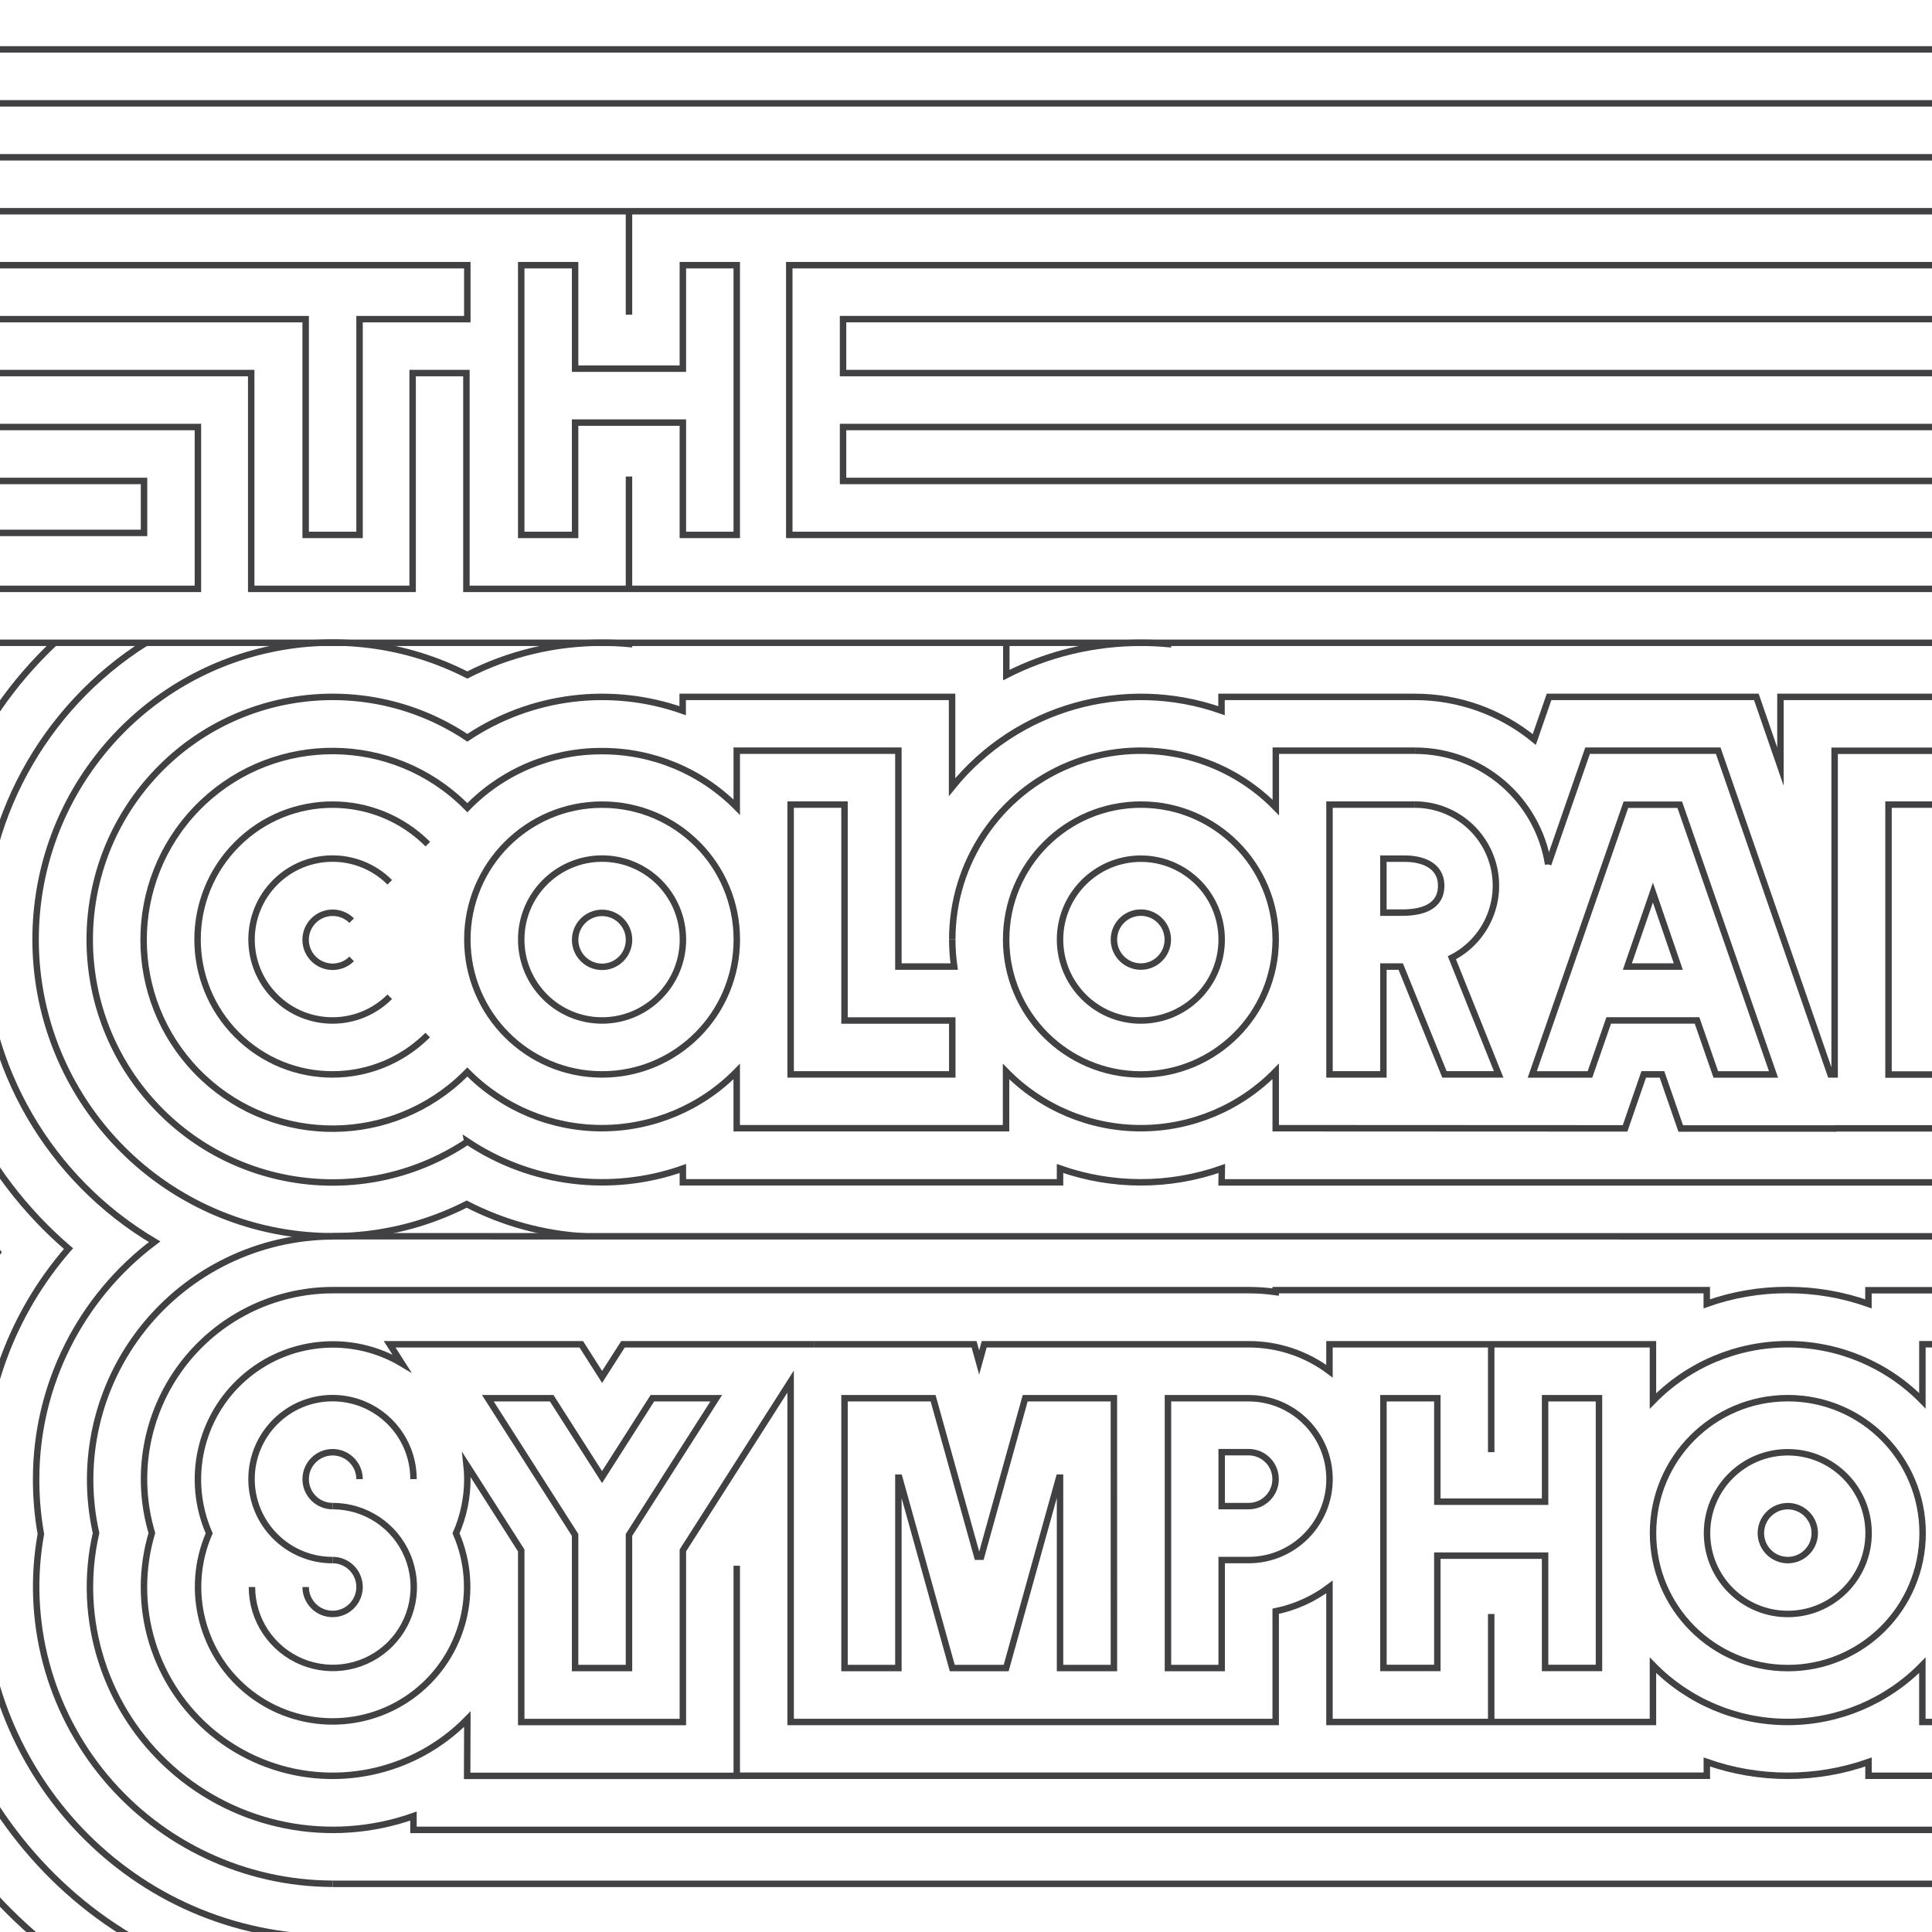
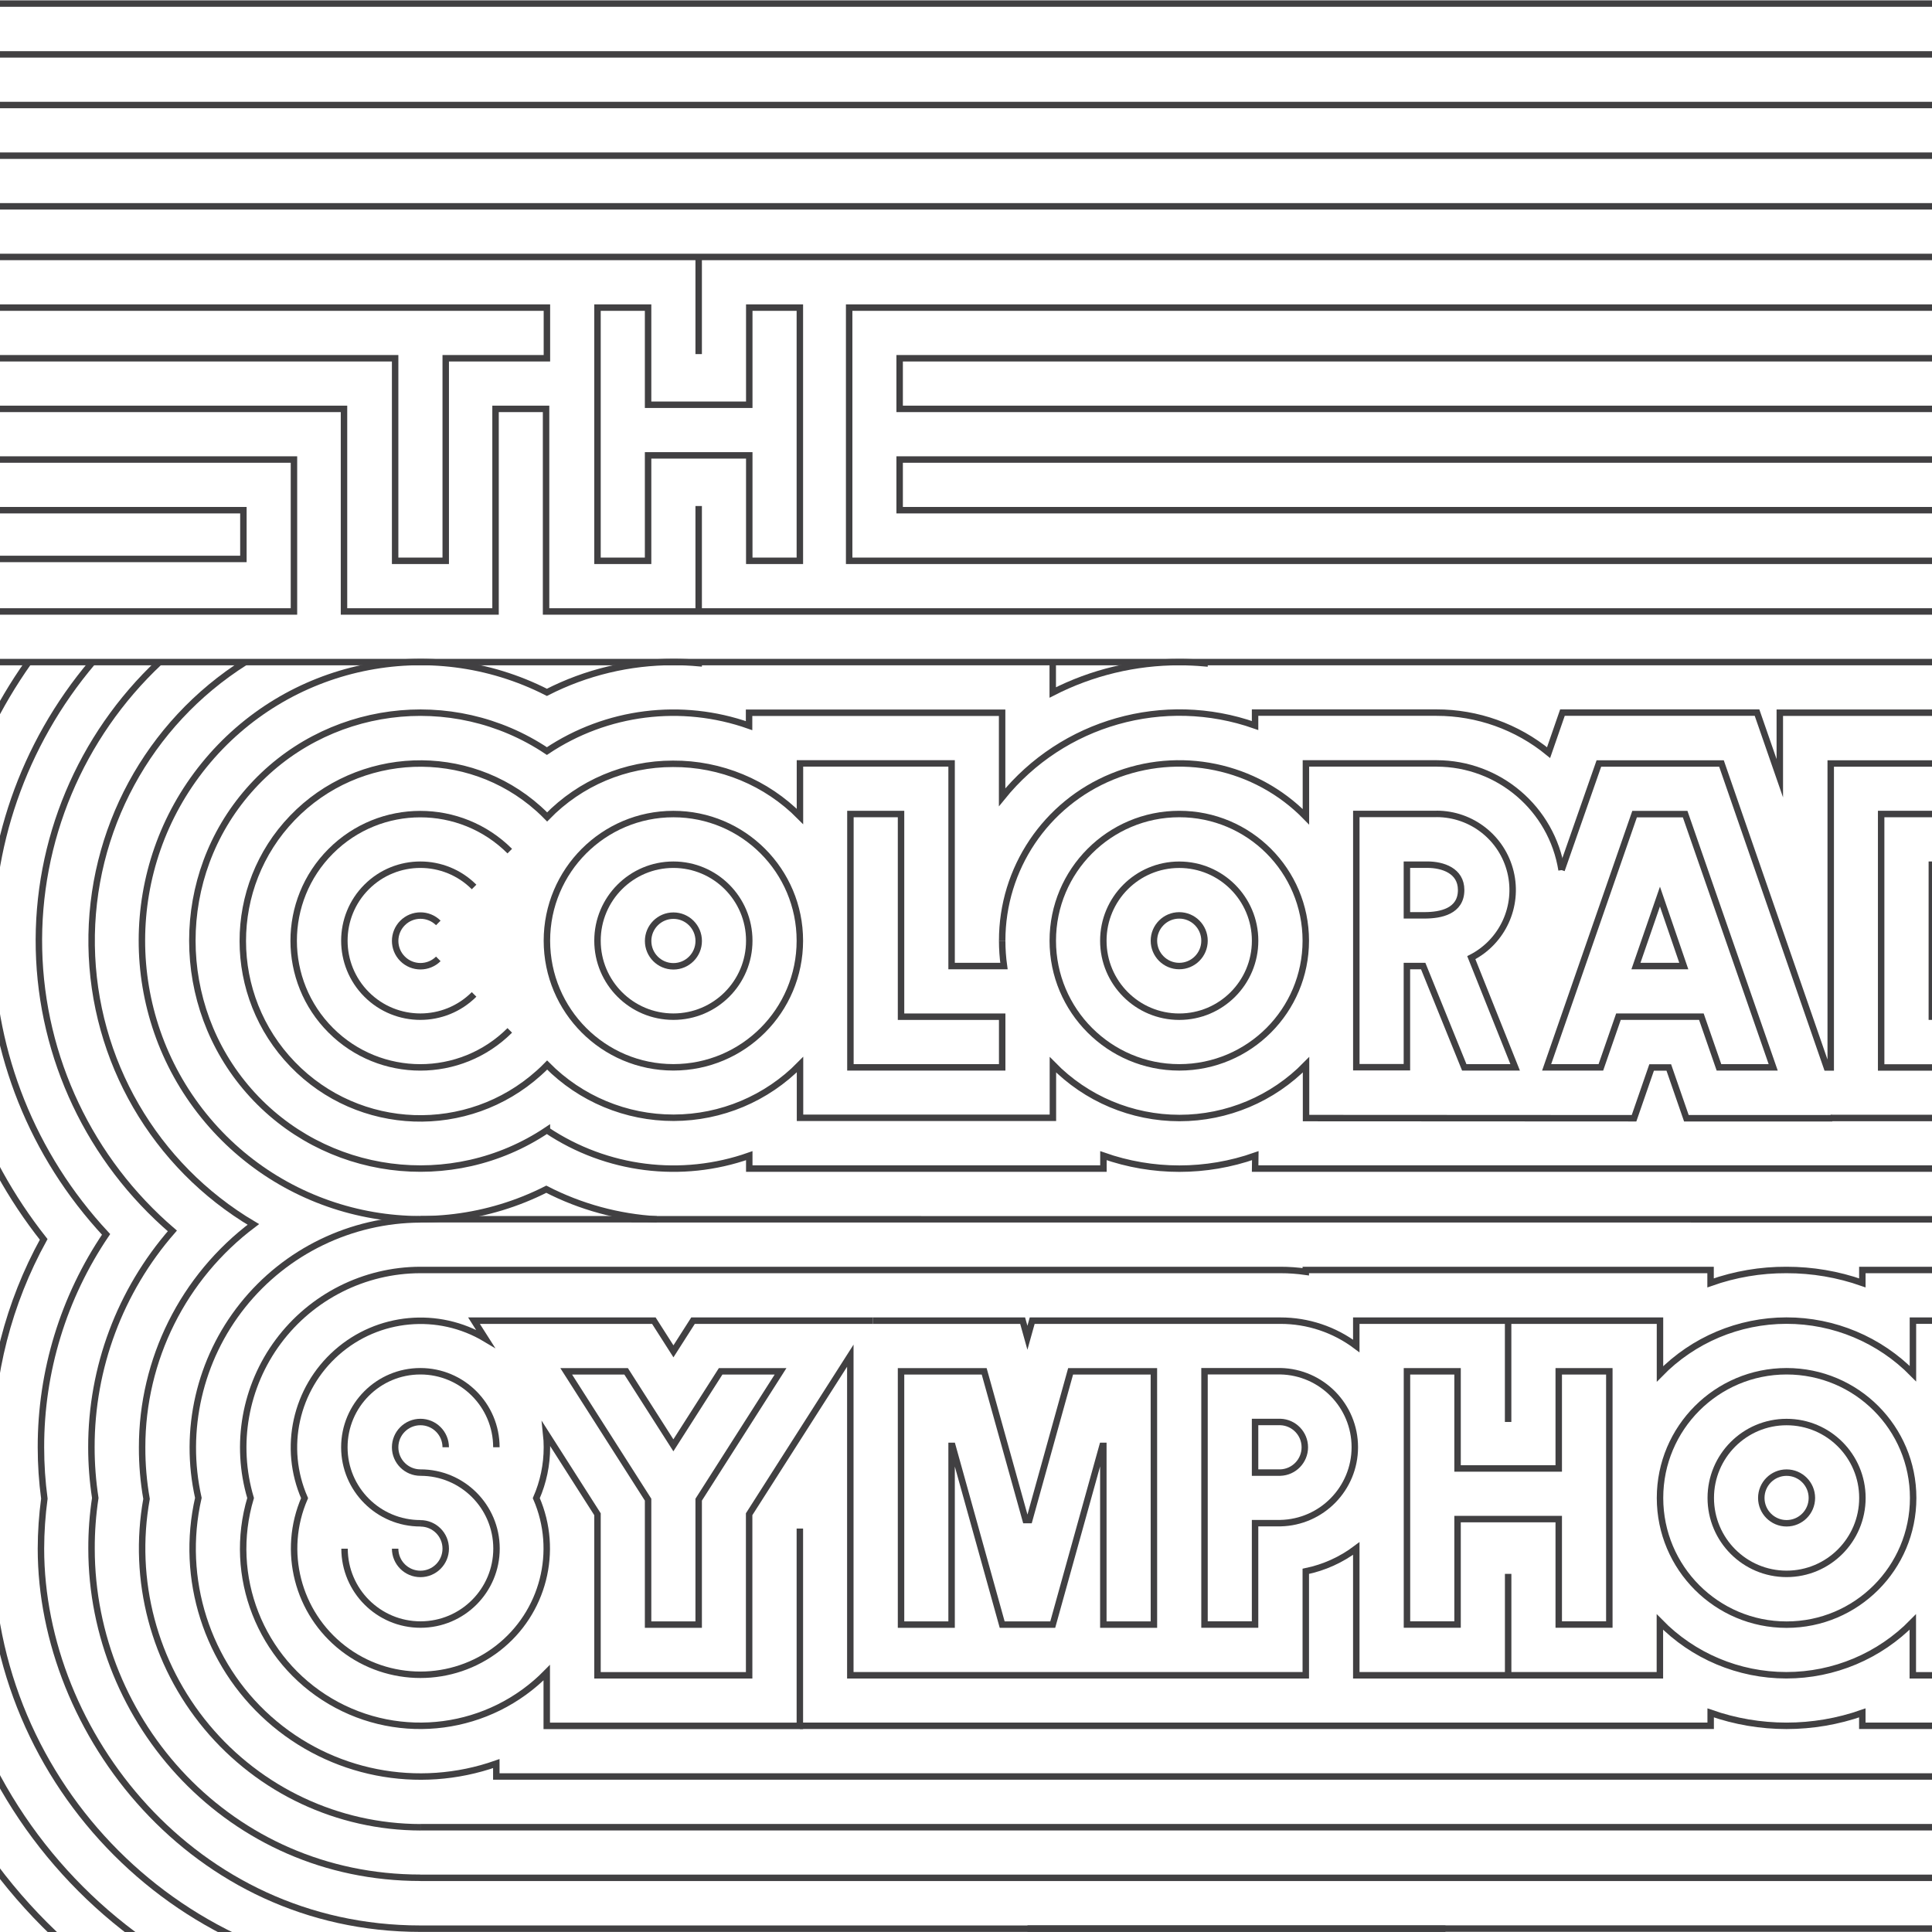
<svg xmlns="http://www.w3.org/2000/svg" viewBox="0 0 598.81 598.81">
  <defs>
    <style>.cls-1{fill:none;stroke:#414042;stroke-miterlimit:10;stroke-width:2px;}</style>
  </defs>
  <g id="Layer_4" data-name="Layer 4">
-     <polyline class="cls-1" points="-50.85 82.19 144.84 82.19 144.84 98.92 111.44 98.92 111.44 165.79 94.74 165.79 94.74 98.92 -50.85 98.92" />
-     <polygon class="cls-1" points="211.65 165.79 211.65 130.98 178.25 130.98 178.25 165.79 161.55 165.79 161.55 82.19 178.25 82.19 178.25 114.26 211.65 114.26 211.65 82.19 228.35 82.19 228.35 165.79 211.65 165.79" />
-     <polyline class="cls-1" points="721.13 165.79 244.63 165.79 244.63 82.19 721.13 82.19" />
-     <polyline class="cls-1" points="721.13 132.35 261.3 132.35 261.3 149.07 721.13 149.07" />
-     <polyline class="cls-1" points="721.13 98.91 261.3 98.91 261.3 115.63 721.13 115.63" />
-     <path class="cls-1" d="M111.44,458.45a8.35,8.35,0,1,0-8.35,8.36" />
-     <path class="cls-1" d="M94.74,491.89a8.35,8.35,0,1,0,8.35-8.36" />
-     <path class="cls-1" d="M103.09,483.54a25.1,25.1,0,1,1,25.07-25.09" />
-     <path class="cls-1" d="M103.09,466.81a25.08,25.08,0,1,1-25,25.08" />
-     <polygon class="cls-1" points="221.99 433.37 194.95 475.74 194.95 517 178.25 517 178.25 475.74 151.21 433.37 171 433.37 186.6 457.81 202.2 433.37 221.99 433.37" />
-     <polygon class="cls-1" points="286.94 433.37 261.75 433.37 261.75 517 278.45 517 278.45 458 278.73 458 295.15 517 311.85 517 328.26 458 328.55 458 328.55 517 345.25 517 345.24 433.37 320.05 433.37 317.75 433.37 304.1 482.48 302.9 482.48 289.21 433.37 286.94 433.37" />
-     <path class="cls-1" d="M387,433.37a25.08,25.08,0,0,1,0,50.16h-8.35V517H362V433.37H387Z" />
-     <path class="cls-1" d="M387,466.81a8.36,8.36,0,0,0,0-16.72h-8.35v16.72Z" />
-     <polygon class="cls-1" points="478.89 516.97 478.89 482.16 445.49 482.16 445.49 516.97 428.79 516.97 428.79 433.37 445.49 433.37 445.49 465.44 478.89 465.44 478.89 433.37 495.59 433.37 495.59 516.97 478.89 516.97" />
-     <line class="cls-1" x1="462.19" y1="416.65" x2="462.19" y2="450.09" />
-     <line class="cls-1" x1="462.19" y1="533.72" x2="462.19" y2="500.25" />
-     <ellipse class="cls-1" cx="554.12" cy="475.18" rx="41.78" ry="41.83" />
-     <ellipse class="cls-1" cx="554.12" cy="475.18" rx="25.04" ry="25.06" />
-     <ellipse class="cls-1" cx="554.12" cy="475.18" rx="8.35" ry="8.36" />
-     <path class="cls-1" d="M228.35,485.29v65.13l-83.56,0,.06-17.59a58.45,58.45,0,0,1-100.23-41,58.87,58.87,0,0,1,2.45-16.68,58.58,58.58,0,0,1,56-75.28H387a59.5,59.5,0,0,1,8.39.59v-.59H529v4.24a74,74,0,0,1,25.05-4.27,74.81,74.81,0,0,1,25.06,4.28V399.9l133.63,0" />
-     <path class="cls-1" d="M696.06,416.65H646v8.72l-5-8.73H595.83v17.51a58.42,58.42,0,0,0-83.51.08V416.65H412.06V425A41.55,41.55,0,0,0,387,416.65H305.05l-1.57,5.65-1.57-5.65H252.43" />
-     <path class="cls-1" d="M252.43,416.65H193.09l-6.47,10.12-6.46-10.12H120.77l3.79,5.94h0a41.81,41.81,0,0,0-59.72,52.65,41.7,41.7,0,1,0,76.5,0,41.69,41.69,0,0,0,3.51-16.78,40.73,40.73,0,0,0-.24-4.44l16.94,26.53v53.18h50.1V480.54l33.4-52.34V533.72H395.39l0-34.32a41.43,41.43,0,0,0,16.67-7.54v41.86H512.32v-17.6a58.34,58.34,0,0,0,83.5,0v17.6H646v-8.55l4.92,8.55h45.18V454.36l16.7,26.17V533.7h50.11V480.53l40.76-63.88-39.55,0H744.3l-6.46,10.13-6.47-10.13H691.76" />
-     <path class="cls-1" d="M654.31,399.91l179.75,0-54.49,85.4v65.08H696l16.76,0-133.63,0v-4.27a75.56,75.56,0,0,1-50.11,0v4.26H378.69l-150.34,0" />
-     <line class="cls-1" x1="103.09" y1="383.17" x2="984.32" y2="383.21" />
-     <polyline class="cls-1" points="103.09 583.88 812.97 583.88 812.97 494.9 884.4 383.21" />
-     <polyline class="cls-1" points="303.5 617.35 846.37 617.35 846.37 504.51 923.94 383.21" />
-     <path class="cls-1" d="M103.09,383.21a75.43,75.43,0,0,0-73.32,91.94,75.25,75.25,0,0,0,98.38,87.73v4.28H796.27v-77l68.25-106.9" />
-     <line class="cls-1" x1="194.95" y1="182.51" x2="194.95" y2="147.7" />
-     <line class="cls-1" x1="-50.85" y1="65.47" x2="721.13" y2="65.47" />
-     <line class="cls-1" x1="194.95" y1="65.47" x2="194.95" y2="97.54" />
-     <line class="cls-1" x1="-50.85" y1="48.75" x2="721.13" y2="48.75" />
-     <line class="cls-1" x1="-50.85" y1="32.03" x2="721.13" y2="32.03" />
-     <line class="cls-1" x1="-50.85" y1="15.31" x2="721.13" y2="15.31" />
-     <polyline class="cls-1" points="721.13 182.51 144.56 182.51 144.56 115.63 127.89 115.63 127.89 182.51 77.86 182.51 77.86 115.63 -50.85 115.63" />
-     <line class="cls-1" x1="-50.85" y1="199.23" x2="721.13" y2="199.23" />
-     <polyline class="cls-1" points="-50.85 132.35 61.34 132.35 61.34 182.51 -50.85 182.51" />
-     <polyline class="cls-1" points="-50.85 165.17 44.64 165.17 44.64 149.07 -50.85 149.07" />
-     <path class="cls-1" d="M245.05,333V249.38h16.7V316.3h33.4V333Z" />
-     <path class="cls-1" d="M435.54,266.14h-6.77v16.72h5.84c5.37,0,12.07-1.32,12.07-8.36C446.68,268,440.52,266.14,435.54,266.14Zm3-16.76H412.07V333h16.7V299.58h5.38L447.7,333h16.8L450,296.85a25.12,25.12,0,0,0-11.44-47.47" />
-     <polygon class="cls-1" points="520.63 249.42 549.69 333.02 531.8 333.02 525.99 316.28 498.61 316.28 492.8 333.02 474.91 333.02 503.94 249.42 520.63 249.42" />
-     <polygon class="cls-1" points="504.39 299.58 520.18 299.58 512.31 276.64 504.39 299.58" />
-     <path class="cls-1" d="M568.63,349.73h52.26A58.42,58.42,0,0,0,671,321.36a58.53,58.53,0,1,0,0-60.3,58.42,58.42,0,0,0-50.11-28.36l-52.26,0V333h-1.29L532.55,232.67H492.06l-12.22,35.22" />
-     <path class="cls-1" d="M109,297.21a8.37,8.37,0,1,1,0-11.87" />
-     <path class="cls-1" d="M120.8,308.94a25.09,25.09,0,1,1,0-35.48" />
-     <path class="cls-1" d="M132.56,320.81a41.81,41.81,0,1,1,.05-59.17" />
-     <ellipse class="cls-1" cx="186.61" cy="291.3" rx="8.35" ry="8.36" />
-     <ellipse class="cls-1" cx="186.61" cy="291.2" rx="25.06" ry="25.09" />
-     <ellipse class="cls-1" cx="186.61" cy="291.2" rx="41.76" ry="41.81" />
-     <path class="cls-1" d="M438.59,232.68a41.8,41.8,0,0,1,41.25,35.21" />
-     <path class="cls-1" d="M620.89,249.38H585.33v83.67h35.56a41.84,41.84,0,0,0,0-83.67Z" />
-     <ellipse class="cls-1" cx="353.6" cy="291.22" rx="25.05" ry="25.08" />
-     <ellipse class="cls-1" cx="353.6" cy="291.22" rx="8.35" ry="8.36" />
-     <ellipse class="cls-1" cx="353.62" cy="291.2" rx="41.77" ry="41.82" />
-     <path class="cls-1" d="M295.15,291.2a58.46,58.46,0,0,1,100.28-40.92l0-17.61h43.2" />
-     <path class="cls-1" d="M144.84,353.78a75.32,75.32,0,0,0,66.81,8.4v4.27h116.9v-4.28a75.48,75.48,0,0,0,50.14,0l-.06,4.3H620.84A74.81,74.81,0,0,0,671,347.29a75.29,75.29,0,1,0,0-112.15A74.78,74.78,0,0,0,620.84,216h-69v21.63L544.37,216H480.12l-4.58,13.2a58.24,58.24,0,0,0-37-13.2H378.6v4.27a75.23,75.23,0,0,0-83.51,23.69V216h-83.5v4.27a75.17,75.17,0,0,0-66.74,8.4,75.25,75.25,0,1,0,0,125.16Z" />
-     <path class="cls-1" d="M295.15,291.19a59.5,59.5,0,0,0,.59,8.39H278.45V232.67h-50.1v17.52a58.47,58.47,0,0,0-41.92-17.38,57.81,57.81,0,0,0-41.58,17.53c-.92-.94-1.86-1.84-2.84-2.71a58.53,58.53,0,1,0,.09,87.26c.94-.85,1.86-1.73,2.75-2.63a58.58,58.58,0,0,0,83.49-.15v17.57h83.48V332.11a58.43,58.43,0,0,0,83.58-.05l0,17.62,108.28.05L509.46,333h5.66l5.81,16.77h48.18" />
-     <path class="cls-1" d="M181.1,383.21a91.42,91.42,0,0,1-36.45-10,92,92,0,1,1,.19-164,91.58,91.58,0,0,1,41.77-10q4.21,0,8.34.37v-.37" />
-     <path class="cls-1" d="M45.2,199.23a108.8,108.8,0,0,0,2.72,185.64h0A91.93,91.93,0,0,0,11.2,458.45a95.52,95.52,0,0,0,1.47,17,92.08,92.08,0,0,0,90.42,108.41" />
-     <polyline class="cls-1" points="103.08 600.6 829.67 600.6 829.67 499.72 904.18 383.21" />
-     <path class="cls-1" d="M16.93,199.23A126.2,126.2,0,0,0,21.23,387,108.39,108.39,0,0,0-5.5,458.45a109.9,109.9,0,0,0,1.28,16.73,109.64,109.64,0,0,0-1.27,16.71c0,57.22,45.59,108.71,108.57,108.71" />
-     <path class="cls-1" d="M-5.15,199.23A142.24,142.24,0,0,0-.69,388.16,124.91,124.91,0,0,0-22.2,458.45a127.54,127.54,0,0,0,1.13,16.92,126.72,126.72,0,0,0-1.13,16.52c0,60.67,50.09,125.46,125.28,125.46H441.44" />
-     <path class="cls-1" d="M1016.2,383a309.74,309.74,0,0,0,13.89-92c0-170.82-138.33-309.3-309-309.3-2.8,0-5.58,0-8.36.11H-50.85" />
-     <path class="cls-1" d="M1033.57,383.22A326.45,326.45,0,0,0,1046.79,291c0-180.06-145.8-326-325.66-326-2.8,0-5.58,0-8.36.1H-50.85" />
-     <path class="cls-1" d="M1051,383.23a343.25,343.25,0,0,0,12.47-92C1063.49,102,910.21-51.5,721.13-51.5q-4.18,0-8.36.1H-50.85" />
-     <path class="cls-1" d="M1068.27,383.16A360.08,360.08,0,0,0,1080.19,291c0-198.52-160.76-359.46-359.06-359.46q-4.18,0-8.36.09H-50.85" />
-     <path class="cls-1" d="M1085.51,383.22A377.36,377.36,0,0,0,1096.89,291c0-207.76-168.23-376.18-375.76-376.18q-4.18,0-8.37.09H-50.85" />
-     <path class="cls-1" d="M1102.8,383.16a393.89,393.89,0,0,0,10.79-91.86c0-217-175.71-392.91-392.46-392.91q-4.18,0-8.37.09H-50.85" />
-     <path class="cls-1" d="M362,199.23v.37q-4.11-.37-8.33-.37a91.46,91.46,0,0,0-41.77,10v-10" />
-     <path class="cls-1" d="M-26.29,199.23a159,159,0,0,0,5,190.58,137.63,137.63,0,0,0-16.53,84.72,144.12,144.12,0,0,0-1,17.36c0,78.49,63.56,142.12,142,142.12h760V509.28l80.6-126.07" />
-     <path class="cls-1" d="M-54.16,470.59a161,161,0,0,0-1.41,21.3c0,87.72,71,158.84,158.66,158.84H879.8v-137l83.4-130.53" />
-     <path class="cls-1" d="M-71,470.59a176.46,176.46,0,0,0-1.28,21.31c0,97,78.51,175.57,175.37,175.57H896.51l0-42.62-.3-105.43,86.89-136.21" />
-     <path class="cls-1" d="M-87.91,471.4A192.68,192.68,0,0,0-89,491.9c0,106.2,86,192.29,192.07,192.29H913.21l0-59.34,0-101.15L989.61,404" />
-     <path class="cls-1" d="M-104.78,472.19q-.9,9.74-.91,19.71c0,115.43,93.47,209,208.77,209H929.91V528.5l70.81-111" />
-     <path class="cls-1" d="M103.08,717.63c-124.53,0-225.48-101.06-225.48-225.73" />
-     <path class="cls-1" d="M103.08,734.35C-30.67,734.35-139.1,625.8-139.1,491.9" />
-     <path class="cls-1" d="M103.08,751.07c-143,0-258.88-116-258.88-259.17,0-.69,0-1.37,0-2.06" />
+     <polyline class="cls-1" points="-14.21 95.34 169.51 95.34 169.51 111.04 138.15 111.04 138.15 173.82 122.47 173.82 122.47 111.04 -14.21 111.04" />
+     <polygon class="cls-1" points="232.23 173.82 232.23 141.14 200.87 141.14 200.87 173.82 185.19 173.82 185.19 95.34 200.87 95.34 200.87 125.45 232.23 125.45 232.23 95.34 247.91 95.34 247.91 173.82 232.23 173.82" />
+     <polyline class="cls-1" points="710.53 173.82 263.19 173.82 263.19 95.34 710.53 95.34" />
+     <polyline class="cls-1" points="710.53 142.43 278.84 142.43 278.84 158.13 710.53 158.13" />
+     <polyline class="cls-1" points="710.53 111.04 278.84 111.04 278.84 126.73 710.53 126.73" />
+     <path class="cls-1" d="M138.15,448.57a7.84,7.84,0,1,0-7.84,7.85" />
+     <path class="cls-1" d="M122.47,480a7.84,7.84,0,1,0,7.84-7.85" />
+     <path class="cls-1" d="M130.31,472.13a23.56,23.56,0,1,1,23.54-23.56" />
+     <path class="cls-1" d="M130.31,456.42A23.55,23.55,0,1,1,106.79,480" />
+     <polygon class="cls-1" points="241.93 425.03 216.55 464.81 216.55 503.54 200.87 503.54 200.87 464.81 175.49 425.03 194.06 425.03 208.71 447.97 223.36 425.03 241.93 425.03" />
+     <polygon class="cls-1" points="302.91 425.03 279.27 425.03 279.27 503.54 294.94 503.54 294.94 448.15 295.2 448.15 310.62 503.54 326.29 503.54 341.7 448.15 341.97 448.15 341.97 503.54 357.65 503.54 357.64 425.03 333.99 425.03 331.83 425.03 319.02 471.13 317.89 471.13 305.04 425.03 302.91 425.03" />
+     <path class="cls-1" d="M396.85,425a23.55,23.55,0,0,1,0,47.09H389v31.42H373.33V425h23.52Z" />
+     <path class="cls-1" d="M396.85,456.42a7.85,7.85,0,0,0,0-15.69H389v15.69Z" />
+     <polygon class="cls-1" points="483.12 503.51 483.12 470.83 451.76 470.83 451.76 503.51 436.08 503.51 436.08 425.03 451.76 425.03 451.76 455.14 483.12 455.14 483.12 425.03 498.8 425.03 498.8 503.51 483.12 503.51" />
+     <line class="cls-1" x1="467.43" y1="409.33" x2="467.43" y2="440.73" />
+     <line class="cls-1" x1="467.44" y1="519.24" x2="467.44" y2="487.81" />
+     <ellipse class="cls-1" cx="553.74" cy="464.28" rx="39.23" ry="39.27" />
+     <ellipse class="cls-1" cx="553.74" cy="464.28" rx="23.5" ry="23.53" />
+     <ellipse class="cls-1" cx="553.74" cy="464.28" rx="7.84" ry="7.85" />
+     <path class="cls-1" d="M247.91,473.77v61.15H169.46l0-16.5a54.88,54.88,0,0,1-91.79-54.12,55,55,0,0,1,52.59-70.68H396.85a55.23,55.23,0,0,1,7.87.56v-.56H530.18v4a69.42,69.42,0,0,1,23.52-4,70.5,70.5,0,0,1,23.52,4v-4l125.46,0" />
+     <path class="cls-1" d="M687,409.33H640v8.19l-4.73-8.2H592.9v16.44a54.84,54.84,0,0,0-78.4.08V409.33H420.37v7.85a39,39,0,0,0-23.52-7.85H319.92l-1.48,5.3-1.48-5.3H270.51" />
+     <path class="cls-1" d="M270.51,409.33H214.8l-6.07,9.51-6.07-9.51H146.91l3.55,5.58h0A39.24,39.24,0,0,0,94.4,464.34a39.15,39.15,0,1,0,71.82,0,39.21,39.21,0,0,0,3.29-15.76,38.24,38.24,0,0,0-.22-4.16l15.9,24.91v49.92h47V469.32l31.36-49.14v99.06H404.72l0-32.22a39.08,39.08,0,0,0,15.65-7.08v39.3h94.1V502.72a54.77,54.77,0,0,0,78.39,0v16.53H640v-8l4.63,8H687v-74.5l15.68,24.56v49.92h47V469.3l38.27-60H732.29l-6.07,9.5-6.07-9.5H683" />
+     <path class="cls-1" d="M647.8,393.62H816.55l-51.16,80.18V534.9l-78.46,0,15.74,0-125.46,0v-4a70.9,70.9,0,0,1-47,0v4H247.91" />
+     <line class="cls-1" x1="130.31" y1="377.9" x2="957.62" y2="377.94" />
+     <polyline class="cls-1" points="130.31 566.33 796.75 566.33 796.75 482.8 863.81 377.94" />
+     <polyline class="cls-1" points="318.46 597.75 828.11 597.75 828.11 491.82 900.93 377.94" />
+     <path class="cls-1" d="M130.31,377.94a70.8,70.8,0,0,0-68.83,86.31,70.64,70.64,0,0,0,92.35,82.36v4H781.07V478.29l64.08-100.35" />
+     <line class="cls-1" x1="216.55" y1="189.52" x2="216.55" y2="156.84" />
+     <line class="cls-1" x1="-14.21" y1="79.64" x2="710.53" y2="79.64" />
+     <line class="cls-1" x1="216.55" y1="79.64" x2="216.55" y2="109.75" />
+     <line class="cls-1" x1="-14.21" y1="63.95" x2="710.53" y2="63.95" />
+     <line class="cls-1" x1="-14.21" y1="48.25" x2="710.53" y2="48.25" />
+     <line class="cls-1" x1="-14.21" y1="32.55" x2="710.53" y2="32.55" />
+     <line class="cls-1" x1="-14.21" y1="16.86" x2="710.53" y2="16.86" />
+     <polyline class="cls-1" points="710.53 189.52 169.25 189.52 169.25 126.73 153.59 126.73 153.59 189.52 106.62 189.52 106.62 126.73 -14.21 126.73" />
+     <line class="cls-1" x1="-14.21" y1="205.21" x2="710.53" y2="205.21" />
+     <polyline class="cls-1" points="-14.21 142.43 91.11 142.43 91.11 189.52 -14.21 189.52" />
+     <polyline class="cls-1" points="-14.21 173.24 75.44 173.24 75.44 158.13 -14.21 158.13" />
+     <path class="cls-1" d="M263.58,330.82V252.3h15.69v62.82h31.35v15.7Z" />
+     <path class="cls-1" d="M442.42,268h-6.36v15.7h5.48c5,0,11.33-1.24,11.33-7.85C452.87,269.82,447.1,268,442.42,268Zm2.86-15.73h-24.9v78.51h15.68V299.42h5.05l12.73,31.4h15.77l-13.59-34a23.58,23.58,0,0,0-10.74-44.56" />
+     <polygon class="cls-1" points="522.3 252.33 549.59 330.82 532.78 330.82 527.33 315.11 501.63 315.11 496.18 330.82 479.37 330.82 506.63 252.33 522.3 252.33" />
+     <polygon class="cls-1" points="507.05 299.42 521.88 299.42 514.49 277.89 507.05 299.42" />
+     <path class="cls-1" d="M567.37,346.51h49.06a54.84,54.84,0,0,0,47.05-26.64,55,55,0,1,0,0-56.6,54.83,54.83,0,0,0-47-26.63l-49.06,0,0,94.21h-1.21l-32.65-94.21h-38L484,269.68" />
+     <path class="cls-1" d="M135.85,297.2a7.85,7.85,0,1,1,0-11.15" />
+     <path class="cls-1" d="M146.94,308.21a23.55,23.55,0,1,1,0-33.3" />
+     <path class="cls-1" d="M158,319.36A39.25,39.25,0,1,1,158,263.8" />
+     <ellipse class="cls-1" cx="208.72" cy="291.65" rx="7.84" ry="7.85" />
+     <ellipse class="cls-1" cx="208.71" cy="291.56" rx="23.52" ry="23.55" />
+     <ellipse class="cls-1" cx="208.71" cy="291.56" rx="39.2" ry="39.25" />
+     <path class="cls-1" d="M445.28,236.62A39.24,39.24,0,0,1,484,269.68" />
+     <path class="cls-1" d="M616.43,268l-17.67,0v47.11h17.67a23.55,23.55,0,0,0,0-47.09Z" />
+     <path class="cls-1" d="M616.43,252.3H583.05v78.55h33.38a39.28,39.28,0,0,0,0-78.55Z" />
+     <ellipse class="cls-1" cx="365.49" cy="291.57" rx="23.52" ry="23.55" />
+     <ellipse class="cls-1" cx="365.49" cy="291.57" rx="7.84" ry="7.85" />
+     <ellipse class="cls-1" cx="365.51" cy="291.56" rx="39.21" ry="39.26" />
+     <path class="cls-1" d="M310.62,291.56a54.88,54.88,0,0,1,94.14-38.41l0-16.54h40.56" />
+     <path class="cls-1" d="M169.51,350.31a70.62,70.62,0,0,0,62.72,7.88v4H342v-4a70.82,70.82,0,0,0,47.07,0l-.05,4H616.38a70.27,70.27,0,0,0,47-18,70.68,70.68,0,1,0,0-105.29,70.25,70.25,0,0,0-47-18H551.64v20.31l-7.06-20.34H484.27l-4.3,12.4a54.66,54.66,0,0,0-34.74-12.4H389v4a70.62,70.62,0,0,0-78.4,22.24V220.91H232.17v4a70.5,70.5,0,0,0-62.66,7.88,70.65,70.65,0,1,0,0,117.5Z" />
+     <path class="cls-1" d="M310.62,291.55a56.74,56.74,0,0,0,.55,7.87H294.94V236.61h-47v16.45a54.89,54.89,0,0,0-39.36-16.32,54.27,54.27,0,0,0-39,16.46c-.86-.88-1.74-1.73-2.66-2.55a55,55,0,1,0,.08,81.92c.89-.79,1.75-1.61,2.58-2.47a55,55,0,0,0,78.38-.14v16.5h78.38V330a54.84,54.84,0,0,0,78.46,0l0,16.54,101.66.05,5.45-15.74h5.32l5.45,15.74h45.23" />
+     <path class="cls-1" d="M203.55,377.94a85.91,85.91,0,0,1-34.23-9.35,86.35,86.35,0,1,1,.19-154,85.93,85.93,0,0,1,39.21-9.41q4,0,7.83.35v-.35" />
+     <path class="cls-1" d="M76,205.21A102.16,102.16,0,0,0,78.52,379.5h0a86.27,86.27,0,0,0-34.47,69.07,90.38,90.38,0,0,0,1.37,16,86.45,86.45,0,0,0,84.89,101.78" />
+     <polyline class="cls-1" points="130.3 582.02 812.43 582.02 812.43 487.32 882.38 377.94" />
+     <path class="cls-1" d="M49.42,205.21a118.46,118.46,0,0,0,4,176.3,101.73,101.73,0,0,0-25.09,67.06,103,103,0,0,0,1.2,15.71A102.65,102.65,0,0,0,28.37,480c0,53.72,42.8,102,101.93,102" />
+     <path class="cls-1" d="M28.7,205.21a133.55,133.55,0,0,0,4.18,177.38,117.23,117.23,0,0,0-20.19,66,119,119,0,0,0,1.06,15.89A118.35,118.35,0,0,0,12.69,480c0,56.95,47,117.78,117.61,117.78H448" />
+     <path class="cls-1" d="M987.54,377.71a290.43,290.43,0,0,0,13-86.35C1000.58,131,870.72,1,710.53,1q-3.93,0-7.85.11H-14.21" />
+     <path class="cls-1" d="M1003.85,378a306.31,306.31,0,0,0,12.41-86.59c0-169-136.88-306.08-305.73-306.08q-3.93,0-7.85.1H-14.21" />
+     <path class="cls-1" d="M1020.24,378a322.69,322.69,0,0,0,11.7-86.35c0-177.71-143.9-321.77-321.41-321.77q-3.93,0-7.85.09H-14.21" />
+     <path class="cls-1" d="M1036.44,377.89a338.65,338.65,0,0,0,11.18-86.53C1047.62,105,896.7-46.11,710.53-46.11q-3.93,0-7.85.08H-14.21" />
+     <path class="cls-1" d="M1052.62,378a354.59,354.59,0,0,0,10.68-86.59c0-195-157.94-353.17-352.77-353.17q-3.93,0-7.85.08H-14.21" />
+     <path class="cls-1" d="M1068.85,377.89A370.15,370.15,0,0,0,1079,291.65C1079,87.93,914-77.21,710.53-77.21q-3.93,0-7.85.08H-14.21" />
+     <path class="cls-1" d="M373.33,205.21v.35c-2.57-.23-5.19-.35-7.82-.35a85.88,85.88,0,0,0-39.22,9.42v-9.42" />
+     <path class="cls-1" d="M8.85,205.21a149.31,149.31,0,0,0,4.69,178.93A133,133,0,0,0-3,448.57a134.32,134.32,0,0,0,1,15.1A134.87,134.87,0,0,0-3,480,133.34,133.34,0,0,0,130.31,613.39H843.82V496.3l75.67-118.36" />
+     <path class="cls-1" d="M-17.31,460a150,150,0,0,0-1.33,20c0,82.35,66.69,149.12,149,149.12H859.49V500.49L937.8,378" />
+     <path class="cls-1" d="M-33.14,460a167.34,167.34,0,0,0-1.2,20c0,91,73.71,164.83,164.64,164.83H875.18l0-40-.28-99,81.57-127.87" />
+     <path class="cls-1" d="M-49,460.73A182.67,182.67,0,0,0-50,480c0,99.7,80.73,180.52,180.32,180.52H890.86l0-55.71,0-95,71.72-112.4" />
+     <path class="cls-1" d="M-64.84,461.48q-.85,9.13-.86,18.5c0,108.37,87.75,196.22,196,196.22H906.54V514.34L973,410.17" />
+     <path class="cls-1" d="M130.3,691.9C13.39,691.9-81.38,597-81.38,480" />
+     <path class="cls-1" d="M130.3,707.59C4.73,707.59-97.06,605.69-97.06,480" />
+     <path class="cls-1" d="M130.3,723.29c-134.23,0-243-108.93-243-243.31,0-.65,0-1.29,0-1.94" />
  </g>
</svg>
